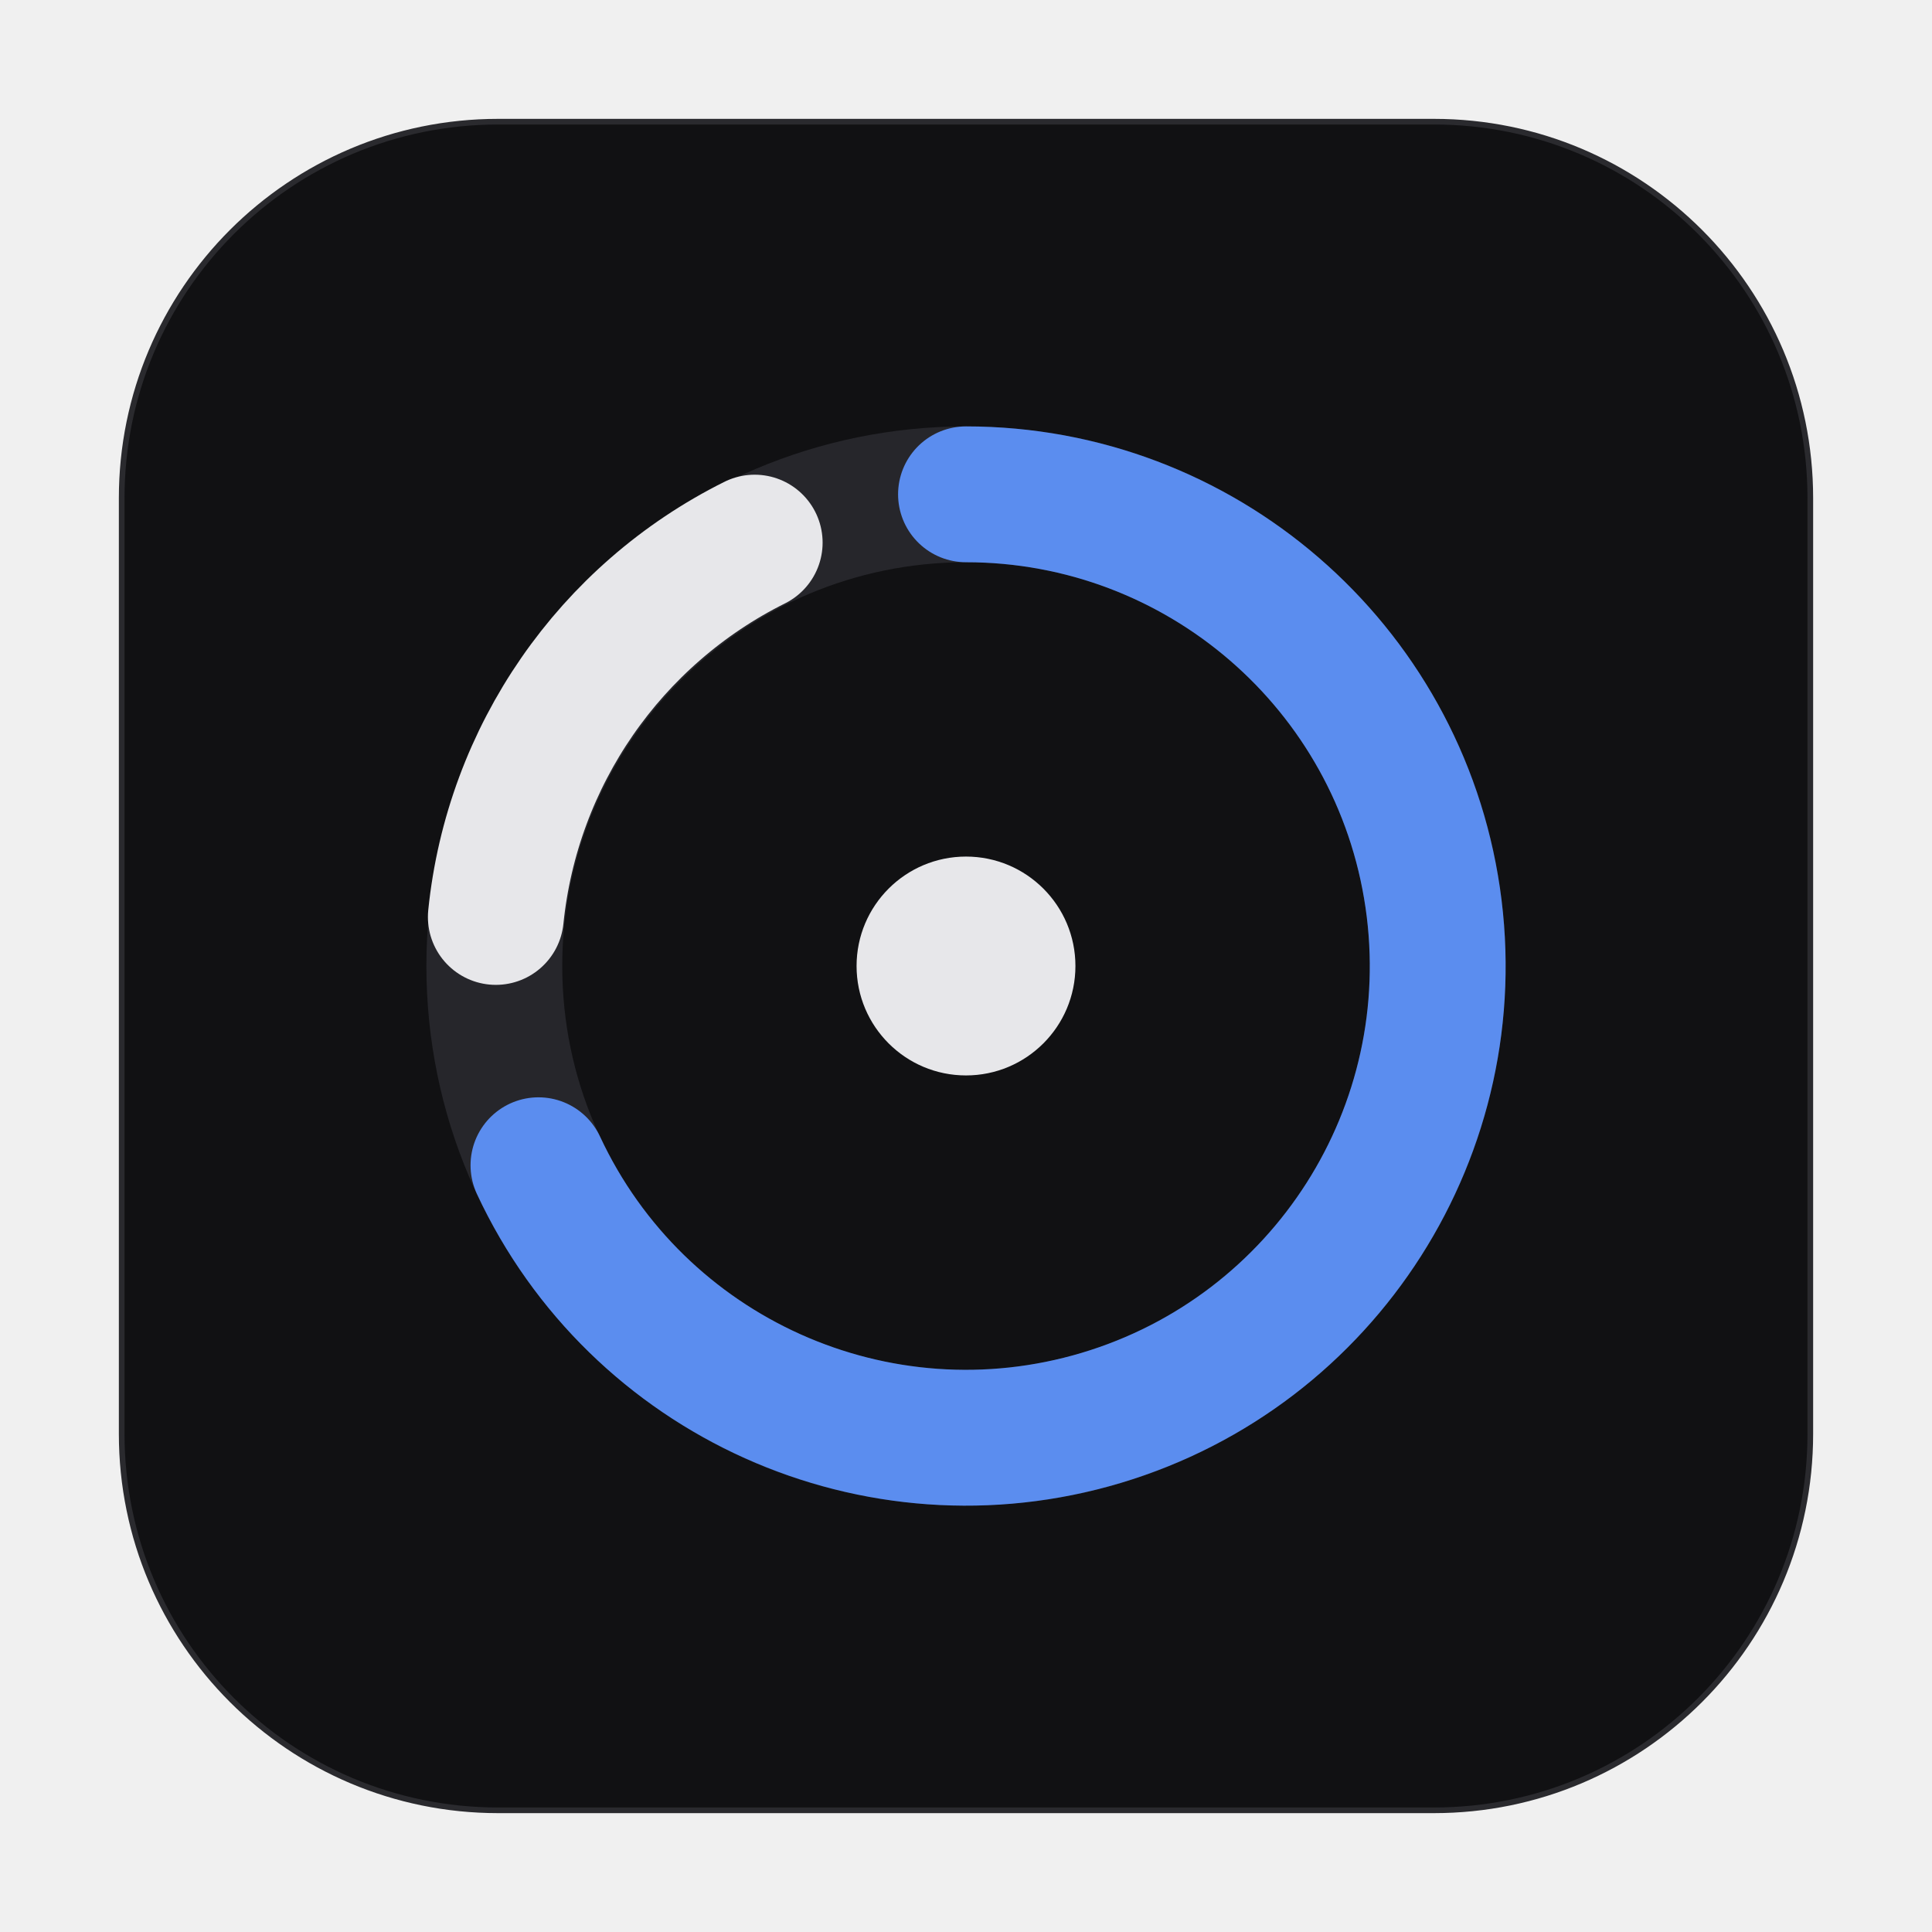
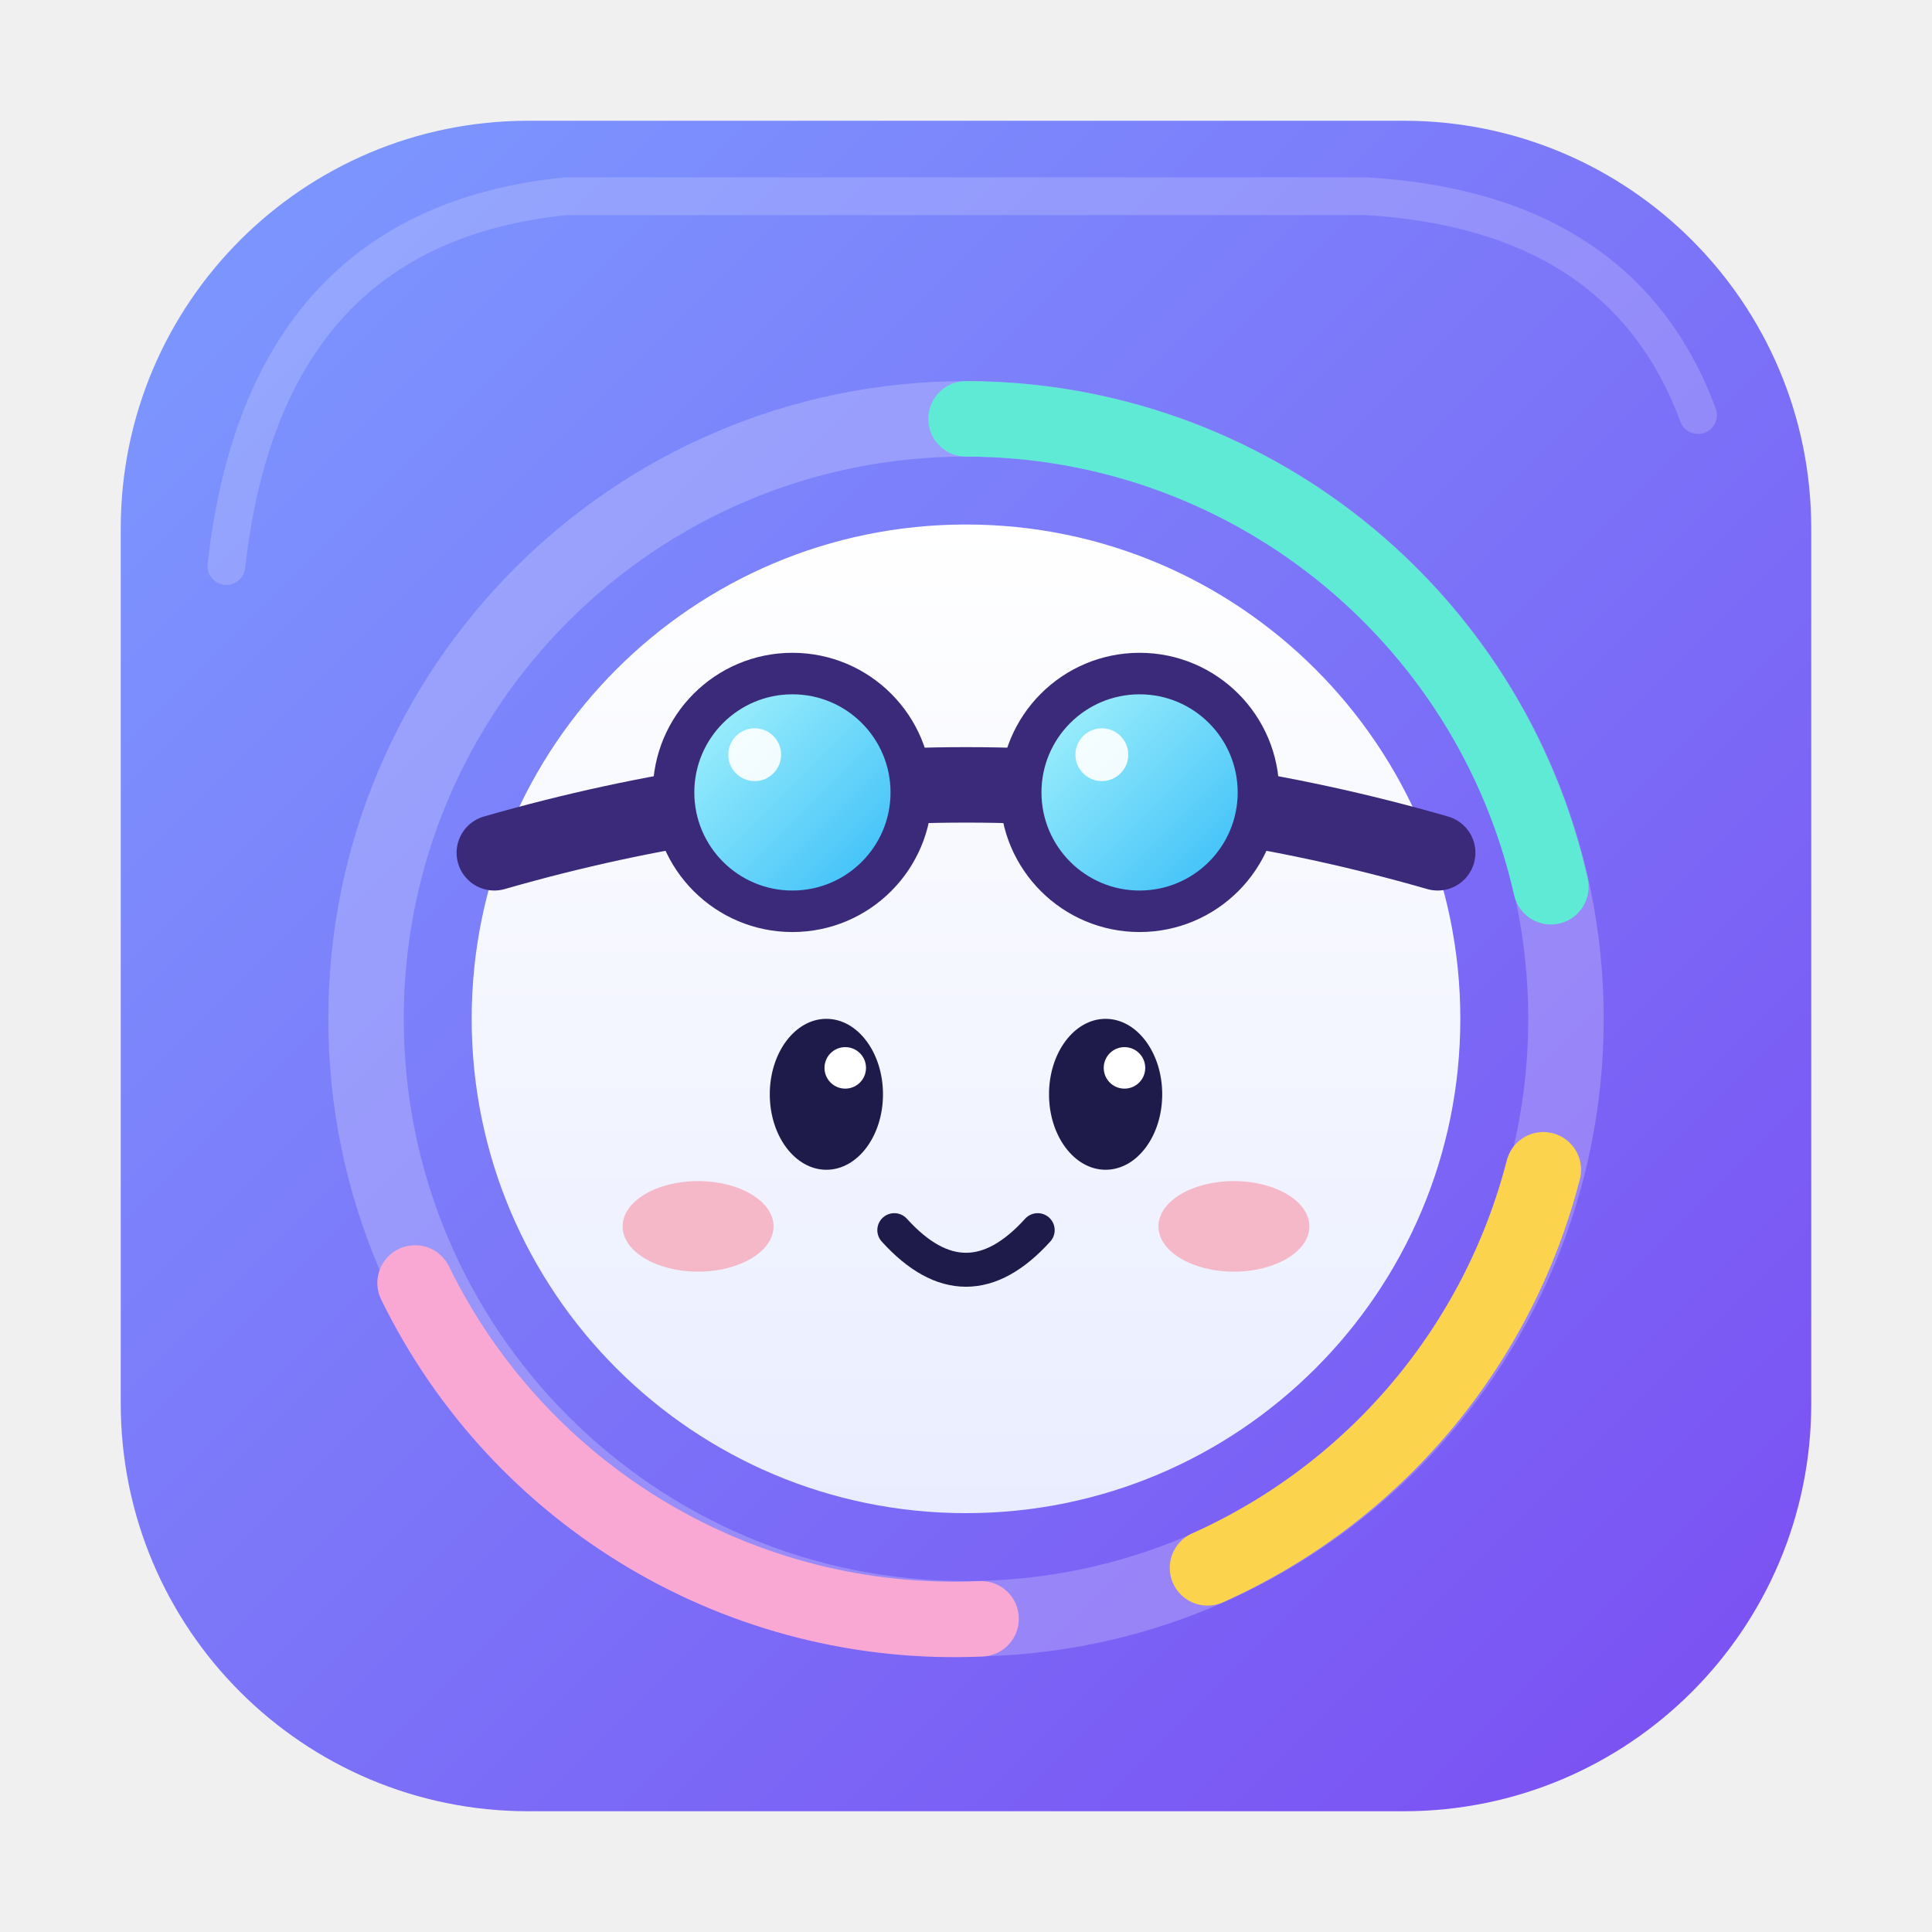
<svg xmlns="http://www.w3.org/2000/svg" width="1024" height="1024" viewBox="0 0 1024 1024">
-   <rect x="64" y="64" width="896" height="896" rx="200" fill="#111113" />
-   <rect x="64.5" y="64.5" width="895" height="895" rx="199.5" fill="none" stroke="#2a2a2e" stroke-width="3" />
-   <circle cx="512" cy="512" r="250" fill="none" stroke="#26262b" stroke-width="72" />
-   <path d="M512 262 A250 250 0 1 1 285.4 617.6" fill="none" stroke="#5b8def" stroke-width="72" stroke-linecap="round" />
-   <path d="M262.8 486 A250 250 0 0 1 400 287.6" fill="none" stroke="#e7e7ea" stroke-width="72" stroke-linecap="round" />
-   <circle cx="512" cy="512" r="58" fill="#e7e7ea" />
+   <defs>
+     <linearGradient id="bg" x1="0" y1="0" x2="1" y2="1">
+       <stop offset="0" stop-color="#7C9BFF" />
+       <stop offset="1" stop-color="#7B4DF2" />
+     </linearGradient>
+     <linearGradient id="face" x1="0" y1="0" x2="0" y2="1">
+       <stop offset="0" stop-color="#FFFFFF" />
+       <stop offset="1" stop-color="#E9EDFF" />
+     </linearGradient>
+     <linearGradient id="lens" x1="0" y1="0" x2="1" y2="1">
+       <stop offset="0" stop-color="#A5F3FC" />
+       <stop offset="1" stop-color="#38BDF8" />
+     </linearGradient>
+   </defs>
+   <rect x="64" y="64" width="896" height="896" rx="216" fill="url(#bg)" />
+   <path d="M120 300 Q140 120 300 104 L724 104 Q860 112 900 220" fill="none" stroke="#FFFFFF" stroke-opacity="0.18" stroke-width="20" stroke-linecap="round" />
+   <circle cx="512" cy="540" r="318" fill="none" stroke="#FFFFFF" stroke-opacity="0.22" stroke-width="40" />
+   <path d="M512 222 A318 318 0 0 1 822 470" fill="none" stroke="#5EEAD4" stroke-width="40" stroke-linecap="round" />
+   <path d="M818 620 A318 318 0 0 1 640 831" fill="none" stroke="#FCD34D" stroke-width="40" stroke-linecap="round" />
+   <path d="M520 858 A318 318 0 0 1 220 680" fill="none" stroke="#F9A8D4" stroke-width="40" stroke-linecap="round" />
+   <circle cx="512" cy="540" r="262" fill="url(#face)" />
+   <path d="M262 452 Q512 380 762 452" fill="none" stroke="#3B2A7A" stroke-width="40" stroke-linecap="round" />
+   <circle cx="420" cy="420" r="74" fill="#3B2A7A" />
+   <circle cx="604" cy="420" r="74" fill="#3B2A7A" />
+   <circle cx="420" cy="420" r="52" fill="url(#lens)" />
+   <circle cx="604" cy="420" r="52" fill="url(#lens)" />
+   <circle cx="400" cy="400" r="14" fill="#FFFFFF" fill-opacity="0.9" />
+   <circle cx="584" cy="400" r="14" fill="#FFFFFF" fill-opacity="0.9" />
+   <ellipse cx="438" cy="580" rx="30" ry="40" fill="#1E1B4B" />
+   <ellipse cx="586" cy="580" rx="30" ry="40" fill="#1E1B4B" />
+   <circle cx="448" cy="566" r="11" fill="#FFFFFF" />
+   <circle cx="596" cy="566" r="11" fill="#FFFFFF" />
+   <ellipse cx="370" cy="650" rx="40" ry="24" fill="#FB7185" fill-opacity="0.45" />
+   <ellipse cx="654" cy="650" rx="40" ry="24" fill="#FB7185" fill-opacity="0.45" />
+   <path d="M474 652 Q512 694 550 652" fill="none" stroke="#1E1B4B" stroke-width="18" stroke-linecap="round" />
</svg>
